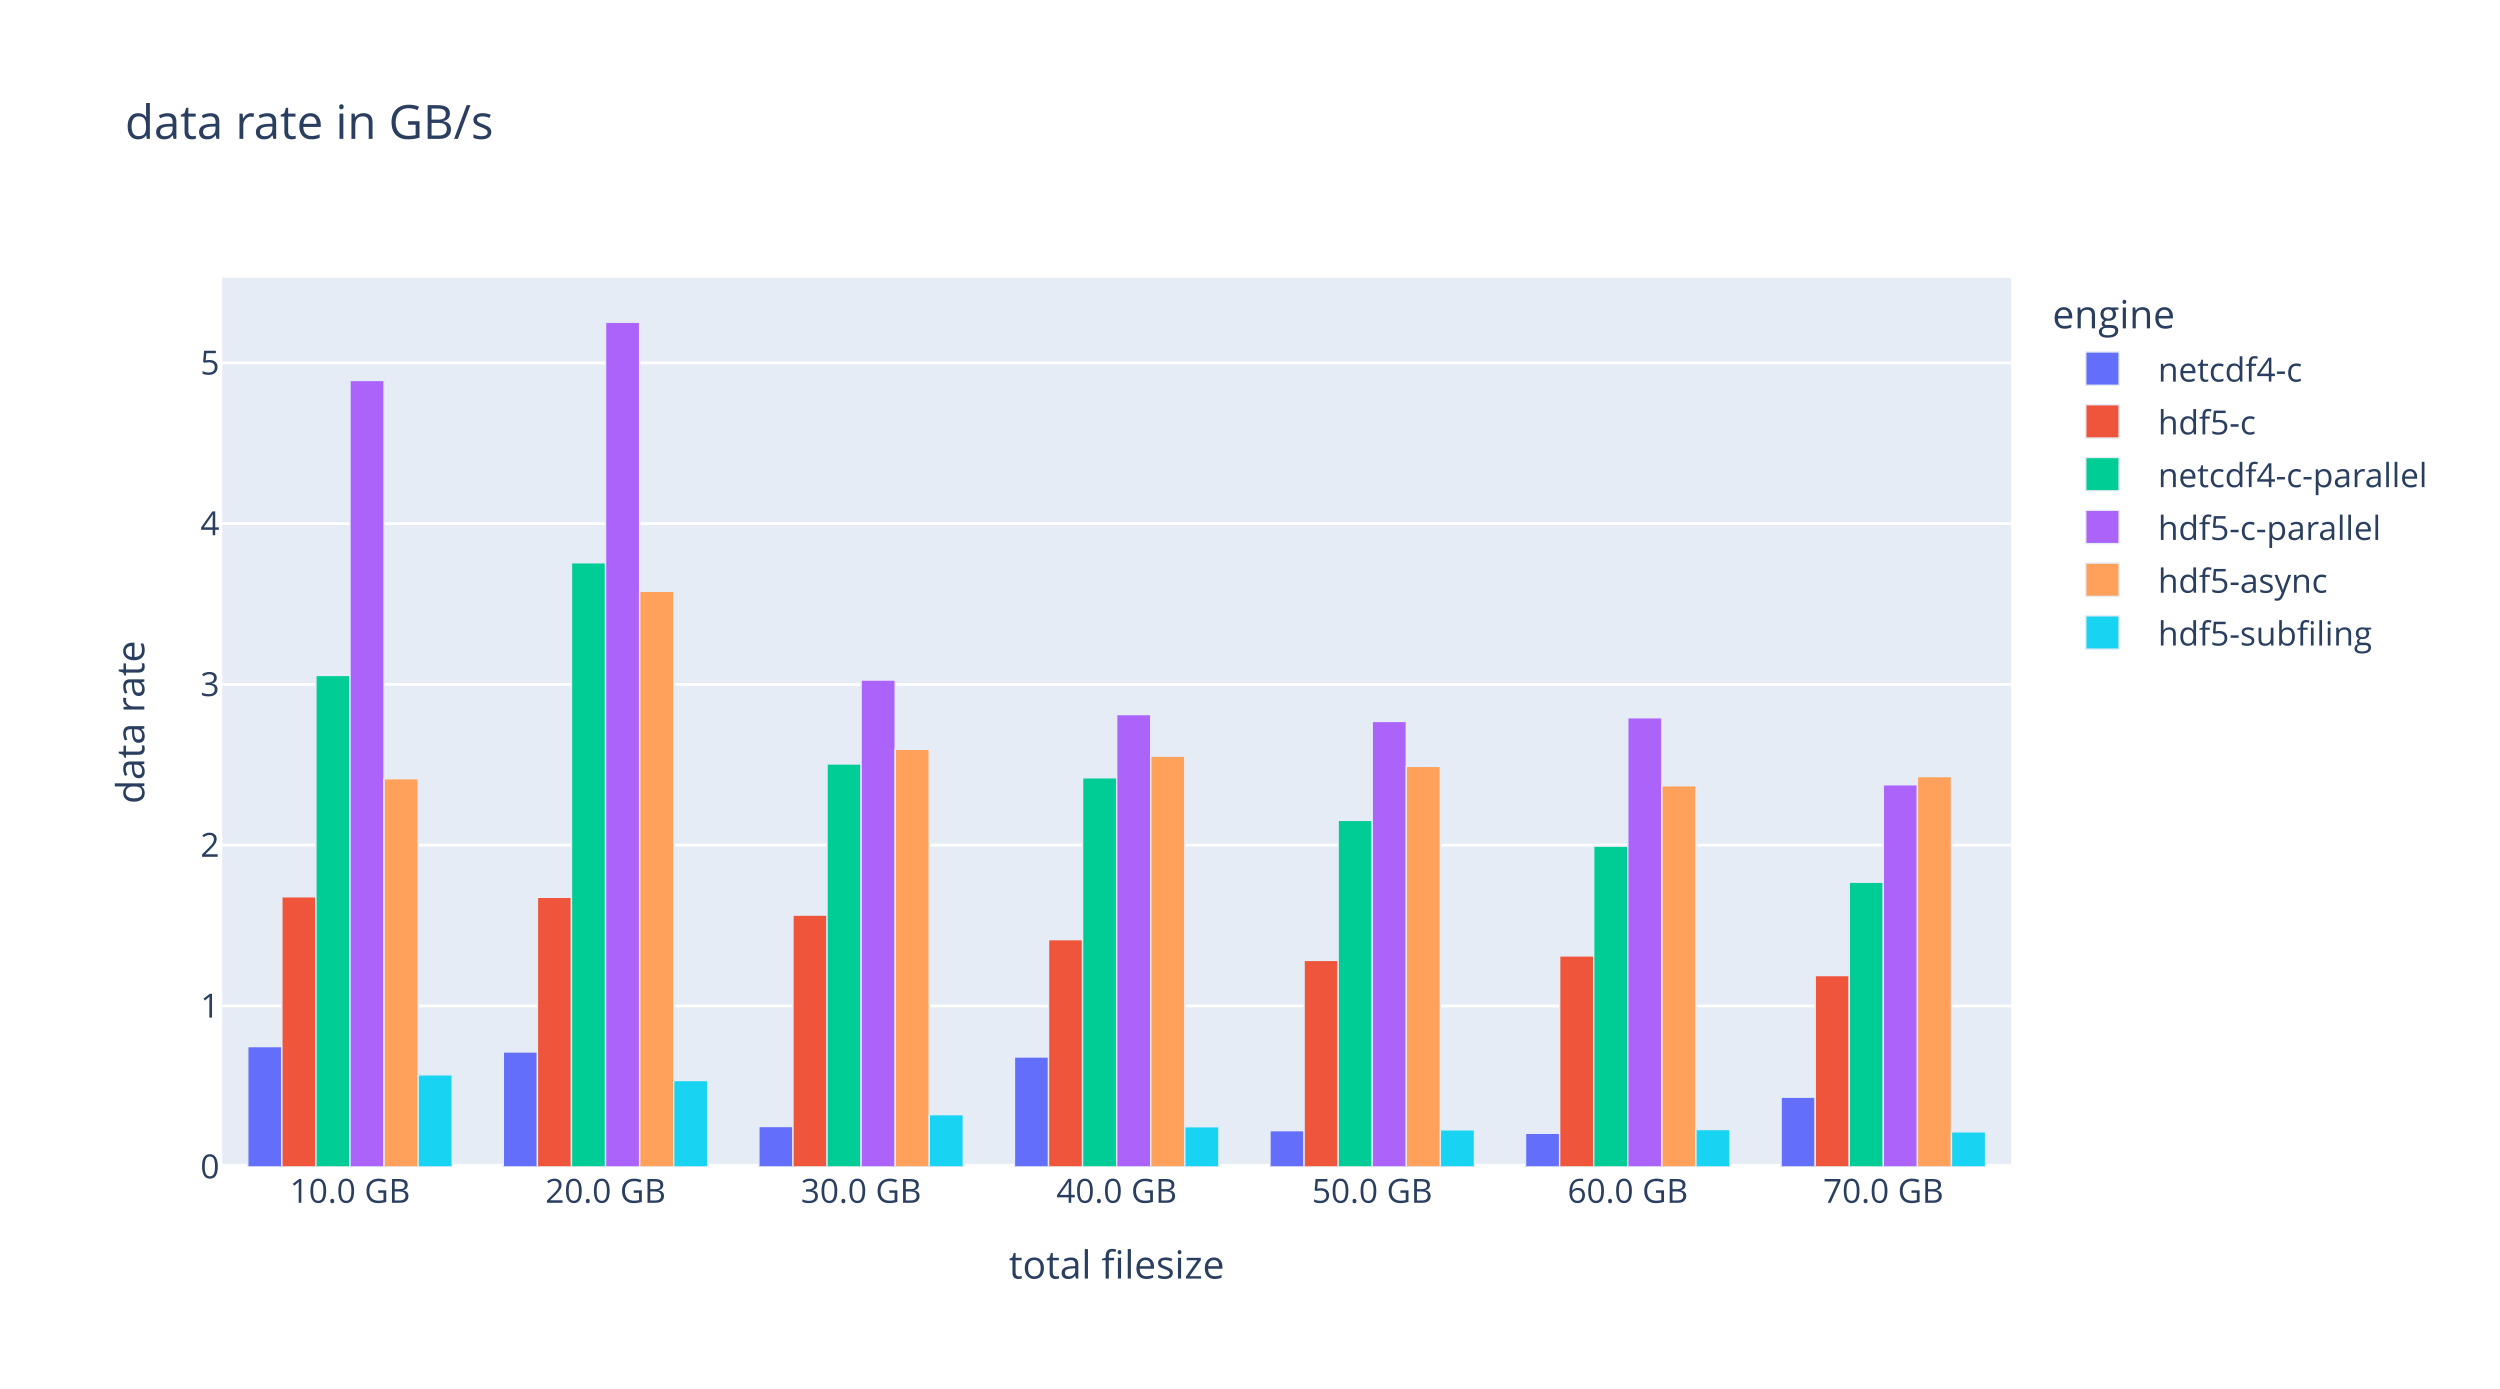
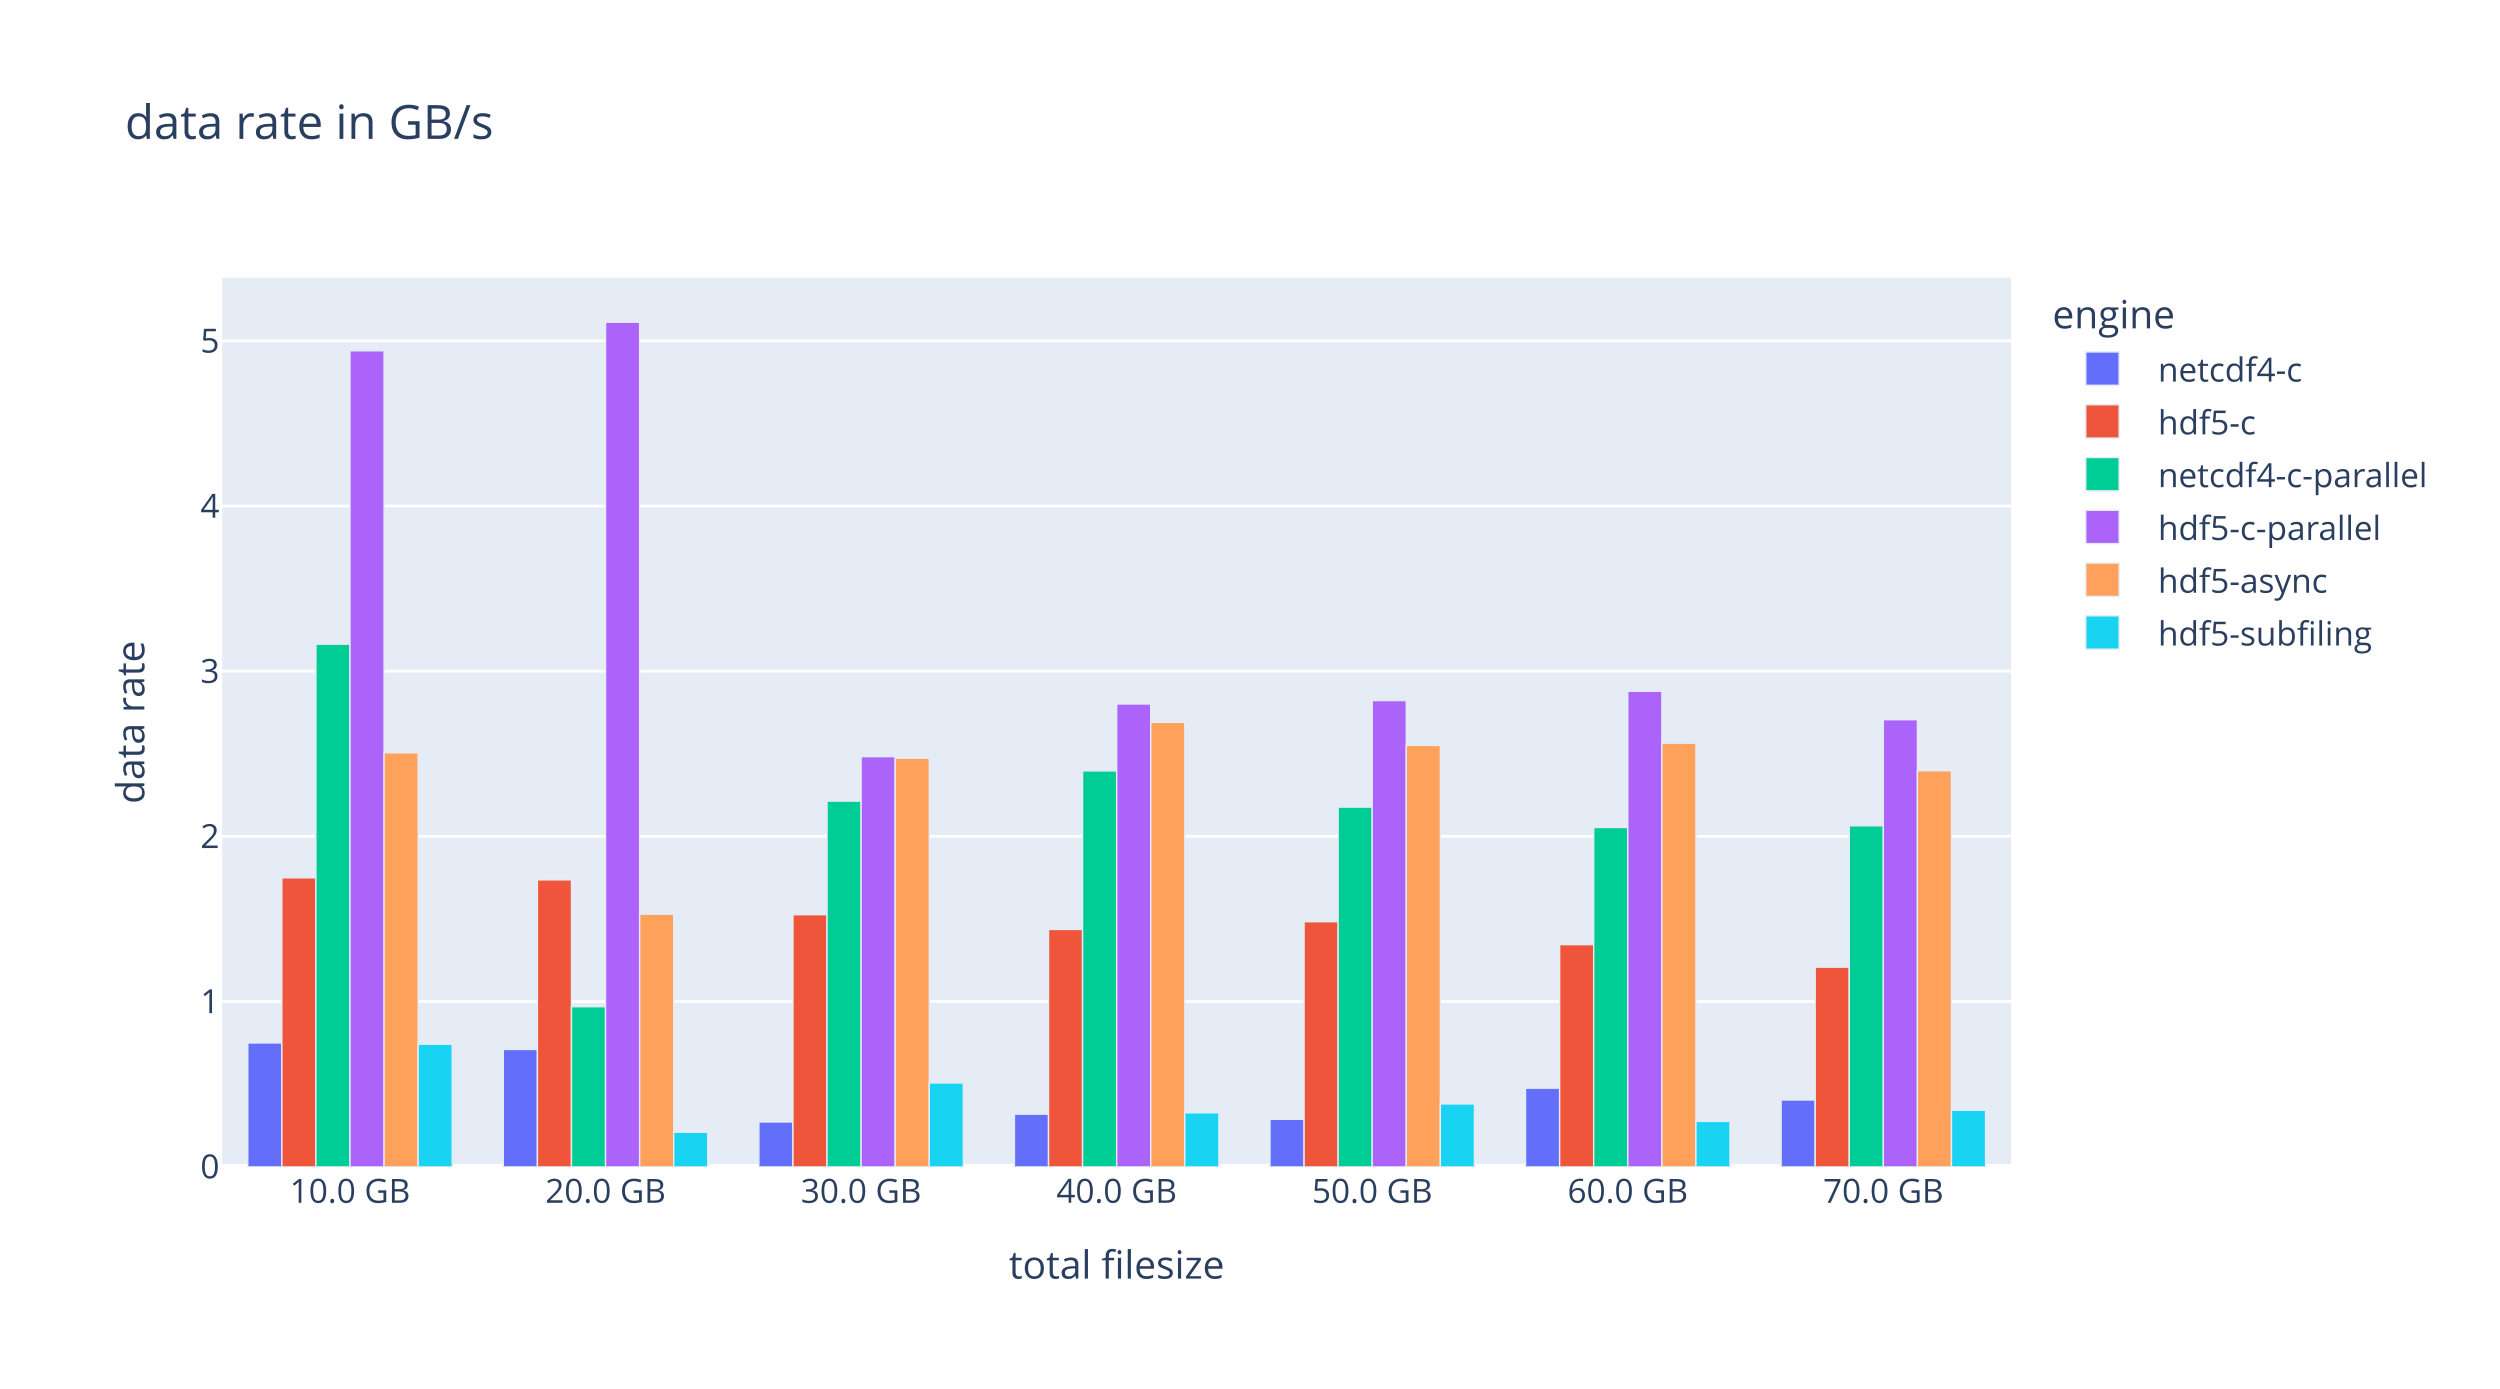
<svg xmlns="http://www.w3.org/2000/svg" class="main-svg" width="900" height="500" style="" viewBox="0 0 900 500">
  <rect x="0" y="0" width="900" height="500" style="fill: rgb(255, 255, 255); fill-opacity: 1;" />
-   <defs id="defs-5a48cd">
+   <defs id="defs-d794c8">
    <g class="clips">
-       <clipPath id="clip5a48cdxyplot" class="plotclip">
+       <clipPath id="clipd794c8xyplot" class="plotclip">
        <rect width="644" height="320" />
      </clipPath>
-       <clipPath class="axesclip" id="clip5a48cdx">
+       <clipPath class="axesclip" id="clipd794c8x">
        <rect x="80" y="0" width="644" height="500" />
      </clipPath>
-       <clipPath class="axesclip" id="clip5a48cdy">
+       <clipPath class="axesclip" id="clipd794c8y">
        <rect x="0" y="100" width="900" height="320" />
      </clipPath>
-       <clipPath class="axesclip" id="clip5a48cdxy">
+       <clipPath class="axesclip" id="clipd794c8xy">
        <rect x="80" y="100" width="644" height="320" />
      </clipPath>
    </g>
    <g class="gradients" />
    <g class="patterns" />
  </defs>
  <g class="bglayer">
    <rect class="bg" x="80" y="100" width="644" height="320" style="fill: rgb(229, 236, 246); fill-opacity: 1; stroke-width: 0;" />
  </g>
  <g class="layer-below">
    <g class="imagelayer" />
    <g class="shapelayer" />
  </g>
  <g class="cartesianlayer">
    <g class="subplot xy">
      <g class="layer-subplot">
        <g class="shapelayer" />
        <g class="imagelayer" />
      </g>
      <g class="minor-gridlayer">
        <g class="x" />
        <g class="y" />
      </g>
      <g class="gridlayer">
        <g class="x" />
        <g class="y">
-           <path class="ygrid crisp" transform="translate(0,362.13)" d="M80,0h644" style="stroke: rgb(255, 255, 255); stroke-opacity: 1; stroke-width: 1px;" />
-           <path class="ygrid crisp" transform="translate(0,304.25)" d="M80,0h644" style="stroke: rgb(255, 255, 255); stroke-opacity: 1; stroke-width: 1px;" />
-           <path class="ygrid crisp" transform="translate(0,246.38)" d="M80,0h644" style="stroke: rgb(255, 255, 255); stroke-opacity: 1; stroke-width: 1px;" />
-           <path class="ygrid crisp" transform="translate(0,188.5)" d="M80,0h644" style="stroke: rgb(255, 255, 255); stroke-opacity: 1; stroke-width: 1px;" />
-           <path class="ygrid crisp" transform="translate(0,130.63)" d="M80,0h644" style="stroke: rgb(255, 255, 255); stroke-opacity: 1; stroke-width: 1px;" />
+           <path class="ygrid crisp" transform="translate(0,360.54)" d="M80,0h644" style="stroke: rgb(255, 255, 255); stroke-opacity: 1; stroke-width: 1px;" />
+           <path class="ygrid crisp" transform="translate(0,301.09)" d="M80,0h644" style="stroke: rgb(255, 255, 255); stroke-opacity: 1; stroke-width: 1px;" />
+           <path class="ygrid crisp" transform="translate(0,241.63)" d="M80,0h644" style="stroke: rgb(255, 255, 255); stroke-opacity: 1; stroke-width: 1px;" />
+           <path class="ygrid crisp" transform="translate(0,182.18)" d="M80,0h644" style="stroke: rgb(255, 255, 255); stroke-opacity: 1; stroke-width: 1px;" />
+           <path class="ygrid crisp" transform="translate(0,122.72)" d="M80,0h644" style="stroke: rgb(255, 255, 255); stroke-opacity: 1; stroke-width: 1px;" />
        </g>
      </g>
      <g class="zerolinelayer">
        <path class="yzl zl crisp" transform="translate(0,420)" d="M80,0h644" style="stroke: rgb(255, 255, 255); stroke-opacity: 1; stroke-width: 2px;" />
      </g>
      <g class="layer-between">
        <g class="shapelayer" />
        <g class="imagelayer" />
      </g>
      <path class="xlines-below" />
      <path class="ylines-below" />
      <g class="overlines-below" />
      <g class="xaxislayer-below" />
      <g class="yaxislayer-below" />
      <g class="overaxes-below" />
      <g class="overplot">
-         <g class="xy" transform="translate(80,100)" clip-path="url(#clip5a48cdxyplot)">
+         <g class="xy" transform="translate(80,100)" clip-path="url(#clipd794c8xyplot)">
          <g class="barlayer mlayer">
            <g class="trace bars" style="opacity: 1;">
              <g class="points">
                <g class="point">
-                   <path d="M9.2,320V276.77H21.47V320Z" style="vector-effect: none; opacity: 1; stroke-width: 0.5px; fill: rgb(99, 110, 250); fill-opacity: 1; stroke: rgb(229, 236, 246); stroke-opacity: 1;" />
-                 </g>
-                 <g class="point">
-                   <path d="M101.2,320V278.71H113.47V320Z" style="vector-effect: none; opacity: 1; stroke-width: 0.5px; fill: rgb(99, 110, 250); fill-opacity: 1; stroke: rgb(229, 236, 246); stroke-opacity: 1;" />
-                 </g>
-                 <g class="point">
-                   <path d="M193.2,320V305.55H205.47V320Z" style="vector-effect: none; opacity: 1; stroke-width: 0.5px; fill: rgb(99, 110, 250); fill-opacity: 1; stroke: rgb(229, 236, 246); stroke-opacity: 1;" />
-                 </g>
-                 <g class="point">
-                   <path d="M285.2,320V280.52H297.47V320Z" style="vector-effect: none; opacity: 1; stroke-width: 0.5px; fill: rgb(99, 110, 250); fill-opacity: 1; stroke: rgb(229, 236, 246); stroke-opacity: 1;" />
-                 </g>
-                 <g class="point">
-                   <path d="M377.2,320V307.03H389.47V320Z" style="vector-effect: none; opacity: 1; stroke-width: 0.5px; fill: rgb(99, 110, 250); fill-opacity: 1; stroke: rgb(229, 236, 246); stroke-opacity: 1;" />
-                 </g>
-                 <g class="point">
-                   <path d="M469.2,320V308H481.47V320Z" style="vector-effect: none; opacity: 1; stroke-width: 0.5px; fill: rgb(99, 110, 250); fill-opacity: 1; stroke: rgb(229, 236, 246); stroke-opacity: 1;" />
-                 </g>
-                 <g class="point">
-                   <path d="M561.2,320V294.99H573.47V320Z" style="vector-effect: none; opacity: 1; stroke-width: 0.5px; fill: rgb(99, 110, 250); fill-opacity: 1; stroke: rgb(229, 236, 246); stroke-opacity: 1;" />
-                 </g>
-               </g>
-             </g>
-             <g class="trace bars" style="opacity: 1;">
-               <g class="points">
-                 <g class="point">
-                   <path d="M21.47,320V222.83H33.73V320Z" style="vector-effect: none; opacity: 1; stroke-width: 0.5px; fill: rgb(239, 85, 59); fill-opacity: 1; stroke: rgb(229, 236, 246); stroke-opacity: 1;" />
-                 </g>
-                 <g class="point">
-                   <path d="M113.47,320V223.04H125.73V320Z" style="vector-effect: none; opacity: 1; stroke-width: 0.5px; fill: rgb(239, 85, 59); fill-opacity: 1; stroke: rgb(229, 236, 246); stroke-opacity: 1;" />
-                 </g>
-                 <g class="point">
-                   <path d="M205.47,320V229.44H217.73V320Z" style="vector-effect: none; opacity: 1; stroke-width: 0.5px; fill: rgb(239, 85, 59); fill-opacity: 1; stroke: rgb(229, 236, 246); stroke-opacity: 1;" />
-                 </g>
-                 <g class="point">
-                   <path d="M297.47,320V238.26H309.73V320Z" style="vector-effect: none; opacity: 1; stroke-width: 0.5px; fill: rgb(239, 85, 59); fill-opacity: 1; stroke: rgb(229, 236, 246); stroke-opacity: 1;" />
-                 </g>
-                 <g class="point">
-                   <path d="M389.47,320V245.73H401.73V320Z" style="vector-effect: none; opacity: 1; stroke-width: 0.5px; fill: rgb(239, 85, 59); fill-opacity: 1; stroke: rgb(229, 236, 246); stroke-opacity: 1;" />
-                 </g>
-                 <g class="point">
-                   <path d="M481.47,320V244.12H493.73V320Z" style="vector-effect: none; opacity: 1; stroke-width: 0.5px; fill: rgb(239, 85, 59); fill-opacity: 1; stroke: rgb(229, 236, 246); stroke-opacity: 1;" />
-                 </g>
-                 <g class="point">
-                   <path d="M573.47,320V251.2H585.73V320Z" style="vector-effect: none; opacity: 1; stroke-width: 0.5px; fill: rgb(239, 85, 59); fill-opacity: 1; stroke: rgb(229, 236, 246); stroke-opacity: 1;" />
-                 </g>
-               </g>
-             </g>
-             <g class="trace bars" style="opacity: 1;">
-               <g class="points">
-                 <g class="point">
-                   <path d="M33.73,320V143.15H46V320Z" style="vector-effect: none; opacity: 1; stroke-width: 0.5px; fill: rgb(0, 204, 150); fill-opacity: 1; stroke: rgb(229, 236, 246); stroke-opacity: 1;" />
-                 </g>
-                 <g class="point">
-                   <path d="M125.73,320V102.6H138V320Z" style="vector-effect: none; opacity: 1; stroke-width: 0.5px; fill: rgb(0, 204, 150); fill-opacity: 1; stroke: rgb(229, 236, 246); stroke-opacity: 1;" />
-                 </g>
-                 <g class="point">
-                   <path d="M217.73,320V175.04H230V320Z" style="vector-effect: none; opacity: 1; stroke-width: 0.5px; fill: rgb(0, 204, 150); fill-opacity: 1; stroke: rgb(229, 236, 246); stroke-opacity: 1;" />
-                 </g>
-                 <g class="point">
-                   <path d="M309.73,320V180H322V320Z" style="vector-effect: none; opacity: 1; stroke-width: 0.5px; fill: rgb(0, 204, 150); fill-opacity: 1; stroke: rgb(229, 236, 246); stroke-opacity: 1;" />
-                 </g>
-                 <g class="point">
-                   <path d="M401.73,320V195.34H414V320Z" style="vector-effect: none; opacity: 1; stroke-width: 0.5px; fill: rgb(0, 204, 150); fill-opacity: 1; stroke: rgb(229, 236, 246); stroke-opacity: 1;" />
-                 </g>
-                 <g class="point">
-                   <path d="M493.73,320V204.62H506V320Z" style="vector-effect: none; opacity: 1; stroke-width: 0.5px; fill: rgb(0, 204, 150); fill-opacity: 1; stroke: rgb(229, 236, 246); stroke-opacity: 1;" />
-                 </g>
-                 <g class="point">
-                   <path d="M585.73,320V217.61H598V320Z" style="vector-effect: none; opacity: 1; stroke-width: 0.5px; fill: rgb(0, 204, 150); fill-opacity: 1; stroke: rgb(229, 236, 246); stroke-opacity: 1;" />
-                 </g>
-               </g>
-             </g>
-             <g class="trace bars" style="opacity: 1;">
-               <g class="points">
-                 <g class="point">
-                   <path d="M46,320V36.95H58.27V320Z" style="vector-effect: none; opacity: 1; stroke-width: 0.5px; fill: rgb(171, 99, 250); fill-opacity: 1; stroke: rgb(229, 236, 246); stroke-opacity: 1;" />
+                   <path d="M9.2,320V275.48H21.47V320Z" style="vector-effect: none; opacity: 1; stroke-width: 0.5px; fill: rgb(99, 110, 250); fill-opacity: 1; stroke: rgb(229, 236, 246); stroke-opacity: 1;" />
+                 </g>
+                 <g class="point">
+                   <path d="M101.2,320V277.79H113.47V320Z" style="vector-effect: none; opacity: 1; stroke-width: 0.5px; fill: rgb(99, 110, 250); fill-opacity: 1; stroke: rgb(229, 236, 246); stroke-opacity: 1;" />
+                 </g>
+                 <g class="point">
+                   <path d="M193.2,320V303.92H205.47V320Z" style="vector-effect: none; opacity: 1; stroke-width: 0.5px; fill: rgb(99, 110, 250); fill-opacity: 1; stroke: rgb(229, 236, 246); stroke-opacity: 1;" />
+                 </g>
+                 <g class="point">
+                   <path d="M285.2,320V301.11H297.47V320Z" style="vector-effect: none; opacity: 1; stroke-width: 0.5px; fill: rgb(99, 110, 250); fill-opacity: 1; stroke: rgb(229, 236, 246); stroke-opacity: 1;" />
+                 </g>
+                 <g class="point">
+                   <path d="M377.2,320V302.94H389.47V320Z" style="vector-effect: none; opacity: 1; stroke-width: 0.5px; fill: rgb(99, 110, 250); fill-opacity: 1; stroke: rgb(229, 236, 246); stroke-opacity: 1;" />
+                 </g>
+                 <g class="point">
+                   <path d="M469.2,320V291.73H481.47V320Z" style="vector-effect: none; opacity: 1; stroke-width: 0.5px; fill: rgb(99, 110, 250); fill-opacity: 1; stroke: rgb(229, 236, 246); stroke-opacity: 1;" />
+                 </g>
+                 <g class="point">
+                   <path d="M561.2,320V295.99H573.47V320Z" style="vector-effect: none; opacity: 1; stroke-width: 0.5px; fill: rgb(99, 110, 250); fill-opacity: 1; stroke: rgb(229, 236, 246); stroke-opacity: 1;" />
+                 </g>
+               </g>
+             </g>
+             <g class="trace bars" style="opacity: 1;">
+               <g class="points">
+                 <g class="point">
+                   <path d="M21.47,320V216.02H33.73V320Z" style="vector-effect: none; opacity: 1; stroke-width: 0.5px; fill: rgb(239, 85, 59); fill-opacity: 1; stroke: rgb(229, 236, 246); stroke-opacity: 1;" />
+                 </g>
+                 <g class="point">
+                   <path d="M113.47,320V216.75H125.73V320Z" style="vector-effect: none; opacity: 1; stroke-width: 0.5px; fill: rgb(239, 85, 59); fill-opacity: 1; stroke: rgb(229, 236, 246); stroke-opacity: 1;" />
+                 </g>
+                 <g class="point">
+                   <path d="M205.47,320V229.29H217.73V320Z" style="vector-effect: none; opacity: 1; stroke-width: 0.5px; fill: rgb(239, 85, 59); fill-opacity: 1; stroke: rgb(229, 236, 246); stroke-opacity: 1;" />
+                 </g>
+                 <g class="point">
+                   <path d="M297.47,320V234.6H309.73V320Z" style="vector-effect: none; opacity: 1; stroke-width: 0.5px; fill: rgb(239, 85, 59); fill-opacity: 1; stroke: rgb(229, 236, 246); stroke-opacity: 1;" />
+                 </g>
+                 <g class="point">
+                   <path d="M389.47,320V231.82H401.73V320Z" style="vector-effect: none; opacity: 1; stroke-width: 0.5px; fill: rgb(239, 85, 59); fill-opacity: 1; stroke: rgb(229, 236, 246); stroke-opacity: 1;" />
+                 </g>
+                 <g class="point">
+                   <path d="M481.47,320V240.06H493.73V320Z" style="vector-effect: none; opacity: 1; stroke-width: 0.5px; fill: rgb(239, 85, 59); fill-opacity: 1; stroke: rgb(229, 236, 246); stroke-opacity: 1;" />
+                 </g>
+                 <g class="point">
+                   <path d="M573.47,320V248.17H585.73V320Z" style="vector-effect: none; opacity: 1; stroke-width: 0.5px; fill: rgb(239, 85, 59); fill-opacity: 1; stroke: rgb(229, 236, 246); stroke-opacity: 1;" />
+                 </g>
+               </g>
+             </g>
+             <g class="trace bars" style="opacity: 1;">
+               <g class="points">
+                 <g class="point">
+                   <path d="M33.73,320V131.9H46V320Z" style="vector-effect: none; opacity: 1; stroke-width: 0.5px; fill: rgb(0, 204, 150); fill-opacity: 1; stroke: rgb(229, 236, 246); stroke-opacity: 1;" />
+                 </g>
+                 <g class="point">
+                   <path d="M125.73,320V262.42H138V320Z" style="vector-effect: none; opacity: 1; stroke-width: 0.5px; fill: rgb(0, 204, 150); fill-opacity: 1; stroke: rgb(229, 236, 246); stroke-opacity: 1;" />
+                 </g>
+                 <g class="point">
+                   <path d="M217.73,320V188.39H230V320Z" style="vector-effect: none; opacity: 1; stroke-width: 0.5px; fill: rgb(0, 204, 150); fill-opacity: 1; stroke: rgb(229, 236, 246); stroke-opacity: 1;" />
+                 </g>
+                 <g class="point">
+                   <path d="M309.73,320V177.52H322V320Z" style="vector-effect: none; opacity: 1; stroke-width: 0.5px; fill: rgb(0, 204, 150); fill-opacity: 1; stroke: rgb(229, 236, 246); stroke-opacity: 1;" />
+                 </g>
+                 <g class="point">
+                   <path d="M401.73,320V190.55H414V320Z" style="vector-effect: none; opacity: 1; stroke-width: 0.5px; fill: rgb(0, 204, 150); fill-opacity: 1; stroke: rgb(229, 236, 246); stroke-opacity: 1;" />
+                 </g>
+                 <g class="point">
+                   <path d="M493.73,320V197.9H506V320Z" style="vector-effect: none; opacity: 1; stroke-width: 0.5px; fill: rgb(0, 204, 150); fill-opacity: 1; stroke: rgb(229, 236, 246); stroke-opacity: 1;" />
+                 </g>
+                 <g class="point">
+                   <path d="M585.73,320V197.27H598V320Z" style="vector-effect: none; opacity: 1; stroke-width: 0.5px; fill: rgb(0, 204, 150); fill-opacity: 1; stroke: rgb(229, 236, 246); stroke-opacity: 1;" />
+                 </g>
+               </g>
+             </g>
+             <g class="trace bars" style="opacity: 1;">
+               <g class="points">
+                 <g class="point">
+                   <path d="M46,320V26.27H58.27V320Z" style="vector-effect: none; opacity: 1; stroke-width: 0.5px; fill: rgb(171, 99, 250); fill-opacity: 1; stroke: rgb(229, 236, 246); stroke-opacity: 1;" />
                </g>
                <g class="point">
                  <path d="M138,320V16H150.27V320Z" style="vector-effect: none; opacity: 1; stroke-width: 0.5px; fill: rgb(171, 99, 250); fill-opacity: 1; stroke: rgb(229, 236, 246); stroke-opacity: 1;" />
                </g>
                <g class="point">
-                   <path d="M230,320V144.82H242.27V320Z" style="vector-effect: none; opacity: 1; stroke-width: 0.5px; fill: rgb(171, 99, 250); fill-opacity: 1; stroke: rgb(229, 236, 246); stroke-opacity: 1;" />
-                 </g>
-                 <g class="point">
-                   <path d="M322,320V157.24H334.27V320Z" style="vector-effect: none; opacity: 1; stroke-width: 0.5px; fill: rgb(171, 99, 250); fill-opacity: 1; stroke: rgb(229, 236, 246); stroke-opacity: 1;" />
-                 </g>
-                 <g class="point">
-                   <path d="M414,320V159.71H426.27V320Z" style="vector-effect: none; opacity: 1; stroke-width: 0.5px; fill: rgb(171, 99, 250); fill-opacity: 1; stroke: rgb(229, 236, 246); stroke-opacity: 1;" />
-                 </g>
-                 <g class="point">
-                   <path d="M506,320V158.4H518.27V320Z" style="vector-effect: none; opacity: 1; stroke-width: 0.5px; fill: rgb(171, 99, 250); fill-opacity: 1; stroke: rgb(229, 236, 246); stroke-opacity: 1;" />
-                 </g>
-                 <g class="point">
-                   <path d="M598,320V182.52H610.27V320Z" style="vector-effect: none; opacity: 1; stroke-width: 0.5px; fill: rgb(171, 99, 250); fill-opacity: 1; stroke: rgb(229, 236, 246); stroke-opacity: 1;" />
-                 </g>
-               </g>
-             </g>
-             <g class="trace bars" style="opacity: 1;">
-               <g class="points">
-                 <g class="point">
-                   <path d="M58.27,320V180.34H70.53V320Z" style="vector-effect: none; opacity: 1; stroke-width: 0.5px; fill: rgb(255, 161, 90); fill-opacity: 1; stroke: rgb(229, 236, 246); stroke-opacity: 1;" />
-                 </g>
-                 <g class="point">
-                   <path d="M150.27,320V112.86H162.53V320Z" style="vector-effect: none; opacity: 1; stroke-width: 0.5px; fill: rgb(255, 161, 90); fill-opacity: 1; stroke: rgb(229, 236, 246); stroke-opacity: 1;" />
-                 </g>
-                 <g class="point">
-                   <path d="M242.27,320V169.76H254.53V320Z" style="vector-effect: none; opacity: 1; stroke-width: 0.5px; fill: rgb(255, 161, 90); fill-opacity: 1; stroke: rgb(229, 236, 246); stroke-opacity: 1;" />
-                 </g>
-                 <g class="point">
-                   <path d="M334.27,320V172.23H346.53V320Z" style="vector-effect: none; opacity: 1; stroke-width: 0.5px; fill: rgb(255, 161, 90); fill-opacity: 1; stroke: rgb(229, 236, 246); stroke-opacity: 1;" />
-                 </g>
-                 <g class="point">
-                   <path d="M426.27,320V175.89H438.53V320Z" style="vector-effect: none; opacity: 1; stroke-width: 0.5px; fill: rgb(255, 161, 90); fill-opacity: 1; stroke: rgb(229, 236, 246); stroke-opacity: 1;" />
-                 </g>
-                 <g class="point">
-                   <path d="M518.27,320V182.88H530.53V320Z" style="vector-effect: none; opacity: 1; stroke-width: 0.5px; fill: rgb(255, 161, 90); fill-opacity: 1; stroke: rgb(229, 236, 246); stroke-opacity: 1;" />
-                 </g>
-                 <g class="point">
-                   <path d="M610.27,320V179.56H622.53V320Z" style="vector-effect: none; opacity: 1; stroke-width: 0.5px; fill: rgb(255, 161, 90); fill-opacity: 1; stroke: rgb(229, 236, 246); stroke-opacity: 1;" />
-                 </g>
-               </g>
-             </g>
-             <g class="trace bars" style="opacity: 1;">
-               <g class="points">
-                 <g class="point">
-                   <path d="M70.53,320V286.94H82.8V320Z" style="vector-effect: none; opacity: 1; stroke-width: 0.5px; fill: rgb(25, 211, 243); fill-opacity: 1; stroke: rgb(229, 236, 246); stroke-opacity: 1;" />
-                 </g>
-                 <g class="point">
-                   <path d="M162.53,320V288.99H174.8V320Z" style="vector-effect: none; opacity: 1; stroke-width: 0.5px; fill: rgb(25, 211, 243); fill-opacity: 1; stroke: rgb(229, 236, 246); stroke-opacity: 1;" />
-                 </g>
-                 <g class="point">
-                   <path d="M254.53,320V301.26H266.8V320Z" style="vector-effect: none; opacity: 1; stroke-width: 0.5px; fill: rgb(25, 211, 243); fill-opacity: 1; stroke: rgb(229, 236, 246); stroke-opacity: 1;" />
-                 </g>
-                 <g class="point">
-                   <path d="M346.53,320V305.62H358.8V320Z" style="vector-effect: none; opacity: 1; stroke-width: 0.5px; fill: rgb(25, 211, 243); fill-opacity: 1; stroke: rgb(229, 236, 246); stroke-opacity: 1;" />
-                 </g>
-                 <g class="point">
-                   <path d="M438.53,320V306.75H450.8V320Z" style="vector-effect: none; opacity: 1; stroke-width: 0.5px; fill: rgb(25, 211, 243); fill-opacity: 1; stroke: rgb(229, 236, 246); stroke-opacity: 1;" />
-                 </g>
-                 <g class="point">
-                   <path d="M530.53,320V306.62H542.8V320Z" style="vector-effect: none; opacity: 1; stroke-width: 0.5px; fill: rgb(25, 211, 243); fill-opacity: 1; stroke: rgb(229, 236, 246); stroke-opacity: 1;" />
-                 </g>
-                 <g class="point">
-                   <path d="M622.53,320V307.47H634.8V320Z" style="vector-effect: none; opacity: 1; stroke-width: 0.5px; fill: rgb(25, 211, 243); fill-opacity: 1; stroke: rgb(229, 236, 246); stroke-opacity: 1;" />
+                   <path d="M230,320V172.39H242.27V320Z" style="vector-effect: none; opacity: 1; stroke-width: 0.5px; fill: rgb(171, 99, 250); fill-opacity: 1; stroke: rgb(229, 236, 246); stroke-opacity: 1;" />
+                 </g>
+                 <g class="point">
+                   <path d="M322,320V153.44H334.27V320Z" style="vector-effect: none; opacity: 1; stroke-width: 0.5px; fill: rgb(171, 99, 250); fill-opacity: 1; stroke: rgb(229, 236, 246); stroke-opacity: 1;" />
+                 </g>
+                 <g class="point">
+                   <path d="M414,320V152.2H426.27V320Z" style="vector-effect: none; opacity: 1; stroke-width: 0.5px; fill: rgb(171, 99, 250); fill-opacity: 1; stroke: rgb(229, 236, 246); stroke-opacity: 1;" />
+                 </g>
+                 <g class="point">
+                   <path d="M506,320V148.84H518.27V320Z" style="vector-effect: none; opacity: 1; stroke-width: 0.5px; fill: rgb(171, 99, 250); fill-opacity: 1; stroke: rgb(229, 236, 246); stroke-opacity: 1;" />
+                 </g>
+                 <g class="point">
+                   <path d="M598,320V159.1H610.27V320Z" style="vector-effect: none; opacity: 1; stroke-width: 0.5px; fill: rgb(171, 99, 250); fill-opacity: 1; stroke: rgb(229, 236, 246); stroke-opacity: 1;" />
+                 </g>
+               </g>
+             </g>
+             <g class="trace bars" style="opacity: 1;">
+               <g class="points">
+                 <g class="point">
+                   <path d="M58.27,320V171H70.53V320Z" style="vector-effect: none; opacity: 1; stroke-width: 0.5px; fill: rgb(255, 161, 90); fill-opacity: 1; stroke: rgb(229, 236, 246); stroke-opacity: 1;" />
+                 </g>
+                 <g class="point">
+                   <path d="M150.27,320V229.1H162.53V320Z" style="vector-effect: none; opacity: 1; stroke-width: 0.5px; fill: rgb(255, 161, 90); fill-opacity: 1; stroke: rgb(229, 236, 246); stroke-opacity: 1;" />
+                 </g>
+                 <g class="point">
+                   <path d="M242.27,320V172.97H254.53V320Z" style="vector-effect: none; opacity: 1; stroke-width: 0.5px; fill: rgb(255, 161, 90); fill-opacity: 1; stroke: rgb(229, 236, 246); stroke-opacity: 1;" />
+                 </g>
+                 <g class="point">
+                   <path d="M334.27,320V160.05H346.53V320Z" style="vector-effect: none; opacity: 1; stroke-width: 0.5px; fill: rgb(255, 161, 90); fill-opacity: 1; stroke: rgb(229, 236, 246); stroke-opacity: 1;" />
+                 </g>
+                 <g class="point">
+                   <path d="M426.27,320V168.36H438.53V320Z" style="vector-effect: none; opacity: 1; stroke-width: 0.5px; fill: rgb(255, 161, 90); fill-opacity: 1; stroke: rgb(229, 236, 246); stroke-opacity: 1;" />
+                 </g>
+                 <g class="point">
+                   <path d="M518.27,320V167.53H530.53V320Z" style="vector-effect: none; opacity: 1; stroke-width: 0.5px; fill: rgb(255, 161, 90); fill-opacity: 1; stroke: rgb(229, 236, 246); stroke-opacity: 1;" />
+                 </g>
+                 <g class="point">
+                   <path d="M610.27,320V177.48H622.53V320Z" style="vector-effect: none; opacity: 1; stroke-width: 0.5px; fill: rgb(255, 161, 90); fill-opacity: 1; stroke: rgb(229, 236, 246); stroke-opacity: 1;" />
+                 </g>
+               </g>
+             </g>
+             <g class="trace bars" style="opacity: 1;">
+               <g class="points">
+                 <g class="point">
+                   <path d="M70.53,320V275.93H82.8V320Z" style="vector-effect: none; opacity: 1; stroke-width: 0.5px; fill: rgb(25, 211, 243); fill-opacity: 1; stroke: rgb(229, 236, 246); stroke-opacity: 1;" />
+                 </g>
+                 <g class="point">
+                   <path d="M162.53,320V307.61H174.8V320Z" style="vector-effect: none; opacity: 1; stroke-width: 0.5px; fill: rgb(25, 211, 243); fill-opacity: 1; stroke: rgb(229, 236, 246); stroke-opacity: 1;" />
+                 </g>
+                 <g class="point">
+                   <path d="M254.53,320V289.88H266.8V320Z" style="vector-effect: none; opacity: 1; stroke-width: 0.5px; fill: rgb(25, 211, 243); fill-opacity: 1; stroke: rgb(229, 236, 246); stroke-opacity: 1;" />
+                 </g>
+                 <g class="point">
+                   <path d="M346.53,320V300.6H358.8V320Z" style="vector-effect: none; opacity: 1; stroke-width: 0.5px; fill: rgb(25, 211, 243); fill-opacity: 1; stroke: rgb(229, 236, 246); stroke-opacity: 1;" />
+                 </g>
+                 <g class="point">
+                   <path d="M438.53,320V297.42H450.8V320Z" style="vector-effect: none; opacity: 1; stroke-width: 0.5px; fill: rgb(25, 211, 243); fill-opacity: 1; stroke: rgb(229, 236, 246); stroke-opacity: 1;" />
+                 </g>
+                 <g class="point">
+                   <path d="M530.53,320V303.69H542.8V320Z" style="vector-effect: none; opacity: 1; stroke-width: 0.5px; fill: rgb(25, 211, 243); fill-opacity: 1; stroke: rgb(229, 236, 246); stroke-opacity: 1;" />
+                 </g>
+                 <g class="point">
+                   <path d="M622.53,320V299.68H634.8V320Z" style="vector-effect: none; opacity: 1; stroke-width: 0.5px; fill: rgb(25, 211, 243); fill-opacity: 1; stroke: rgb(229, 236, 246); stroke-opacity: 1;" />
                </g>
              </g>
            </g>
          </g>
        </g>
      </g>
      <path class="xlines-above crisp" d="M0,0" style="fill: none;" />
      <path class="ylines-above crisp" d="M0,0" style="fill: none;" />
      <g class="overlines-above" />
      <g class="xaxislayer-above">
        <g class="xtick">
          <text text-anchor="middle" x="0" y="433" transform="translate(126,0)" style="font-family: 'Open Sans', verdana, arial, sans-serif; font-size: 12px; fill: rgb(42, 63, 95); fill-opacity: 1; white-space: pre; opacity: 1;">10.0 GB</text>
        </g>
        <g class="xtick">
          <text text-anchor="middle" x="0" y="433" transform="translate(218,0)" style="font-family: 'Open Sans', verdana, arial, sans-serif; font-size: 12px; fill: rgb(42, 63, 95); fill-opacity: 1; white-space: pre; opacity: 1;">20.0 GB</text>
        </g>
        <g class="xtick">
          <text text-anchor="middle" x="0" y="433" transform="translate(310,0)" style="font-family: 'Open Sans', verdana, arial, sans-serif; font-size: 12px; fill: rgb(42, 63, 95); fill-opacity: 1; white-space: pre; opacity: 1;">30.0 GB</text>
        </g>
        <g class="xtick">
          <text text-anchor="middle" x="0" y="433" transform="translate(402,0)" style="font-family: 'Open Sans', verdana, arial, sans-serif; font-size: 12px; fill: rgb(42, 63, 95); fill-opacity: 1; white-space: pre; opacity: 1;">40.0 GB</text>
        </g>
        <g class="xtick">
          <text text-anchor="middle" x="0" y="433" transform="translate(494,0)" style="font-family: 'Open Sans', verdana, arial, sans-serif; font-size: 12px; fill: rgb(42, 63, 95); fill-opacity: 1; white-space: pre; opacity: 1;">50.0 GB</text>
        </g>
        <g class="xtick">
          <text text-anchor="middle" x="0" y="433" transform="translate(586,0)" style="font-family: 'Open Sans', verdana, arial, sans-serif; font-size: 12px; fill: rgb(42, 63, 95); fill-opacity: 1; white-space: pre; opacity: 1;">60.0 GB</text>
        </g>
        <g class="xtick">
          <text text-anchor="middle" x="0" y="433" transform="translate(678,0)" style="font-family: 'Open Sans', verdana, arial, sans-serif; font-size: 12px; fill: rgb(42, 63, 95); fill-opacity: 1; white-space: pre; opacity: 1;">70.0 GB</text>
        </g>
      </g>
      <g class="yaxislayer-above">
        <g class="ytick">
          <text text-anchor="end" x="79" y="4.2" transform="translate(0,420)" style="font-family: 'Open Sans', verdana, arial, sans-serif; font-size: 12px; fill: rgb(42, 63, 95); fill-opacity: 1; white-space: pre; opacity: 1;">0</text>
        </g>
        <g class="ytick">
-           <text text-anchor="end" x="79" y="4.2" style="font-family: 'Open Sans', verdana, arial, sans-serif; font-size: 12px; fill: rgb(42, 63, 95); fill-opacity: 1; white-space: pre; opacity: 1;" transform="translate(0,362.13)">1</text>
-         </g>
-         <g class="ytick">
-           <text text-anchor="end" x="79" y="4.2" style="font-family: 'Open Sans', verdana, arial, sans-serif; font-size: 12px; fill: rgb(42, 63, 95); fill-opacity: 1; white-space: pre; opacity: 1;" transform="translate(0,304.25)">2</text>
-         </g>
-         <g class="ytick">
-           <text text-anchor="end" x="79" y="4.2" style="font-family: 'Open Sans', verdana, arial, sans-serif; font-size: 12px; fill: rgb(42, 63, 95); fill-opacity: 1; white-space: pre; opacity: 1;" transform="translate(0,246.38)">3</text>
-         </g>
-         <g class="ytick">
-           <text text-anchor="end" x="79" y="4.2" style="font-family: 'Open Sans', verdana, arial, sans-serif; font-size: 12px; fill: rgb(42, 63, 95); fill-opacity: 1; white-space: pre; opacity: 1;" transform="translate(0,188.5)">4</text>
-         </g>
-         <g class="ytick">
-           <text text-anchor="end" x="79" y="4.2" style="font-family: 'Open Sans', verdana, arial, sans-serif; font-size: 12px; fill: rgb(42, 63, 95); fill-opacity: 1; white-space: pre; opacity: 1;" transform="translate(0,130.63)">5</text>
+           <text text-anchor="end" x="79" y="4.2" style="font-family: 'Open Sans', verdana, arial, sans-serif; font-size: 12px; fill: rgb(42, 63, 95); fill-opacity: 1; white-space: pre; opacity: 1;" transform="translate(0,360.54)">1</text>
+         </g>
+         <g class="ytick">
+           <text text-anchor="end" x="79" y="4.2" style="font-family: 'Open Sans', verdana, arial, sans-serif; font-size: 12px; fill: rgb(42, 63, 95); fill-opacity: 1; white-space: pre; opacity: 1;" transform="translate(0,301.09)">2</text>
+         </g>
+         <g class="ytick">
+           <text text-anchor="end" x="79" y="4.2" style="font-family: 'Open Sans', verdana, arial, sans-serif; font-size: 12px; fill: rgb(42, 63, 95); fill-opacity: 1; white-space: pre; opacity: 1;" transform="translate(0,241.63)">3</text>
+         </g>
+         <g class="ytick">
+           <text text-anchor="end" x="79" y="4.2" style="font-family: 'Open Sans', verdana, arial, sans-serif; font-size: 12px; fill: rgb(42, 63, 95); fill-opacity: 1; white-space: pre; opacity: 1;" transform="translate(0,182.18)">4</text>
+         </g>
+         <g class="ytick">
+           <text text-anchor="end" x="79" y="4.2" style="font-family: 'Open Sans', verdana, arial, sans-serif; font-size: 12px; fill: rgb(42, 63, 95); fill-opacity: 1; white-space: pre; opacity: 1;" transform="translate(0,122.72)">5</text>
        </g>
      </g>
      <g class="overaxes-above" />
    </g>
  </g>
  <g class="polarlayer" />
  <g class="smithlayer" />
  <g class="ternarylayer" />
  <g class="geolayer" />
  <g class="funnelarealayer" />
  <g class="pielayer" />
  <g class="iciclelayer" />
  <g class="treemaplayer" />
  <g class="sunburstlayer" />
  <g class="glimages" />
-   <defs id="topdefs-5a48cd">
+   <defs id="topdefs-d794c8">
    <g class="clips" />
-     <clipPath id="legend5a48cd">
+     <clipPath id="legendd794c8">
      <rect width="151" height="143" x="0" y="0" />
    </clipPath>
  </defs>
  <g class="layer-above">
    <g class="imagelayer" />
    <g class="shapelayer" />
  </g>
  <g class="infolayer">
    <g class="legend" pointer-events="all" transform="translate(736.88,100)">
      <rect class="bg" shape-rendering="crispEdges" width="151" height="143" x="0" y="0" style="stroke: rgb(68, 68, 68); stroke-opacity: 1; fill: rgb(255, 255, 255); fill-opacity: 1; stroke-width: 0px;" />
-       <g class="scrollbox" transform="" clip-path="url(#legend5a48cd)">
+       <g class="scrollbox" transform="" clip-path="url(#legendd794c8)">
        <text class="legendtitletext" text-anchor="start" x="2" y="18.2" style="font-family: 'Open Sans', verdana, arial, sans-serif; font-size: 14px; fill: rgb(42, 63, 95); fill-opacity: 1; white-space: pre;">engine</text>
        <g class="groups" transform="">
          <g class="traces" transform="translate(0,32.7)" style="opacity: 1;">
            <text class="legendtext" text-anchor="start" x="40" y="4.68" style="font-family: 'Open Sans', verdana, arial, sans-serif; font-size: 12px; fill: rgb(42, 63, 95); fill-opacity: 1; white-space: pre;">netcdf4-c</text>
            <g class="layers" style="opacity: 1;">
              <g class="legendfill" />
              <g class="legendlines" />
              <g class="legendsymbols">
                <g class="legendpoints">
                  <path class="legendundefined" d="M6,6H-6V-6H6Z" transform="translate(20,0)" style="stroke-width: 0.5px; fill: rgb(99, 110, 250); fill-opacity: 1; stroke: rgb(229, 236, 246); stroke-opacity: 1;" />
                </g>
              </g>
            </g>
            <rect class="legendtoggle" x="0" y="-9.5" width="145.672" height="19" style="fill: rgb(0, 0, 0); fill-opacity: 0;" />
          </g>
        </g>
        <g class="groups" transform="">
          <g class="traces" transform="translate(0,51.7)" style="opacity: 1;">
            <text class="legendtext" text-anchor="start" x="40" y="4.68" style="font-family: 'Open Sans', verdana, arial, sans-serif; font-size: 12px; fill: rgb(42, 63, 95); fill-opacity: 1; white-space: pre;">hdf5-c</text>
            <g class="layers" style="opacity: 1;">
              <g class="legendfill" />
              <g class="legendlines" />
              <g class="legendsymbols">
                <g class="legendpoints">
                  <path class="legendundefined" d="M6,6H-6V-6H6Z" transform="translate(20,0)" style="stroke-width: 0.5px; fill: rgb(239, 85, 59); fill-opacity: 1; stroke: rgb(229, 236, 246); stroke-opacity: 1;" />
                </g>
              </g>
            </g>
            <rect class="legendtoggle" x="0" y="-9.5" width="145.672" height="19" style="fill: rgb(0, 0, 0); fill-opacity: 0;" />
          </g>
        </g>
        <g class="groups" transform="">
          <g class="traces" transform="translate(0,70.7)" style="opacity: 1;">
            <text class="legendtext" text-anchor="start" x="40" y="4.68" style="font-family: 'Open Sans', verdana, arial, sans-serif; font-size: 12px; fill: rgb(42, 63, 95); fill-opacity: 1; white-space: pre;">netcdf4-c-parallel</text>
            <g class="layers" style="opacity: 1;">
              <g class="legendfill" />
              <g class="legendlines" />
              <g class="legendsymbols">
                <g class="legendpoints">
                  <path class="legendundefined" d="M6,6H-6V-6H6Z" transform="translate(20,0)" style="stroke-width: 0.5px; fill: rgb(0, 204, 150); fill-opacity: 1; stroke: rgb(229, 236, 246); stroke-opacity: 1;" />
                </g>
              </g>
            </g>
            <rect class="legendtoggle" x="0" y="-9.5" width="145.672" height="19" style="fill: rgb(0, 0, 0); fill-opacity: 0;" />
          </g>
        </g>
        <g class="groups" transform="">
          <g class="traces" transform="translate(0,89.7)" style="opacity: 1;">
            <text class="legendtext" text-anchor="start" x="40" y="4.68" style="font-family: 'Open Sans', verdana, arial, sans-serif; font-size: 12px; fill: rgb(42, 63, 95); fill-opacity: 1; white-space: pre;">hdf5-c-parallel</text>
            <g class="layers" style="opacity: 1;">
              <g class="legendfill" />
              <g class="legendlines" />
              <g class="legendsymbols">
                <g class="legendpoints">
                  <path class="legendundefined" d="M6,6H-6V-6H6Z" transform="translate(20,0)" style="stroke-width: 0.5px; fill: rgb(171, 99, 250); fill-opacity: 1; stroke: rgb(229, 236, 246); stroke-opacity: 1;" />
                </g>
              </g>
            </g>
            <rect class="legendtoggle" x="0" y="-9.5" width="145.672" height="19" style="fill: rgb(0, 0, 0); fill-opacity: 0;" />
          </g>
        </g>
        <g class="groups" transform="">
          <g class="traces" transform="translate(0,108.7)" style="opacity: 1;">
            <text class="legendtext" text-anchor="start" x="40" y="4.68" style="font-family: 'Open Sans', verdana, arial, sans-serif; font-size: 12px; fill: rgb(42, 63, 95); fill-opacity: 1; white-space: pre;">hdf5-async</text>
            <g class="layers" style="opacity: 1;">
              <g class="legendfill" />
              <g class="legendlines" />
              <g class="legendsymbols">
                <g class="legendpoints">
                  <path class="legendundefined" d="M6,6H-6V-6H6Z" transform="translate(20,0)" style="stroke-width: 0.5px; fill: rgb(255, 161, 90); fill-opacity: 1; stroke: rgb(229, 236, 246); stroke-opacity: 1;" />
                </g>
              </g>
            </g>
            <rect class="legendtoggle" x="0" y="-9.5" width="145.672" height="19" style="fill: rgb(0, 0, 0); fill-opacity: 0;" />
          </g>
        </g>
        <g class="groups" transform="">
          <g class="traces" transform="translate(0,127.7)" style="opacity: 1;">
            <text class="legendtext" text-anchor="start" x="40" y="4.68" style="font-family: 'Open Sans', verdana, arial, sans-serif; font-size: 12px; fill: rgb(42, 63, 95); fill-opacity: 1; white-space: pre;">hdf5-subfiling</text>
            <g class="layers" style="opacity: 1;">
              <g class="legendfill" />
              <g class="legendlines" />
              <g class="legendsymbols">
                <g class="legendpoints">
                  <path class="legendundefined" d="M6,6H-6V-6H6Z" transform="translate(20,0)" style="stroke-width: 0.5px; fill: rgb(25, 211, 243); fill-opacity: 1; stroke: rgb(229, 236, 246); stroke-opacity: 1;" />
                </g>
              </g>
            </g>
            <rect class="legendtoggle" x="0" y="-9.5" width="145.672" height="19" style="fill: rgb(0, 0, 0); fill-opacity: 0;" />
          </g>
        </g>
      </g>
      <rect class="scrollbar" rx="20" ry="3" width="0" height="0" x="0" y="0" style="fill: rgb(128, 139, 164); fill-opacity: 1;" />
    </g>
    <g class="g-gtitle">
      <text class="gtitle" x="45" y="50" text-anchor="start" dy="0em" style="opacity: 1; font-family: 'Open Sans', verdana, arial, sans-serif; font-size: 17px; fill: rgb(42, 63, 95); fill-opacity: 1; white-space: pre;">data rate in GB/s</text>
    </g>
    <g class="g-xtitle">
      <text class="xtitle" x="402" y="460.3" text-anchor="middle" style="opacity: 1; font-family: 'Open Sans', verdana, arial, sans-serif; font-size: 14px; fill: rgb(42, 63, 95); fill-opacity: 1; white-space: pre;">total filesize</text>
    </g>
    <g class="g-ytitle">
      <text class="ytitle" transform="rotate(-90,51.95938,260)" x="51.959" y="260" text-anchor="middle" style="opacity: 1; font-family: 'Open Sans', verdana, arial, sans-serif; font-size: 14px; fill: rgb(42, 63, 95); fill-opacity: 1; white-space: pre;">data rate</text>
    </g>
  </g>
</svg>
